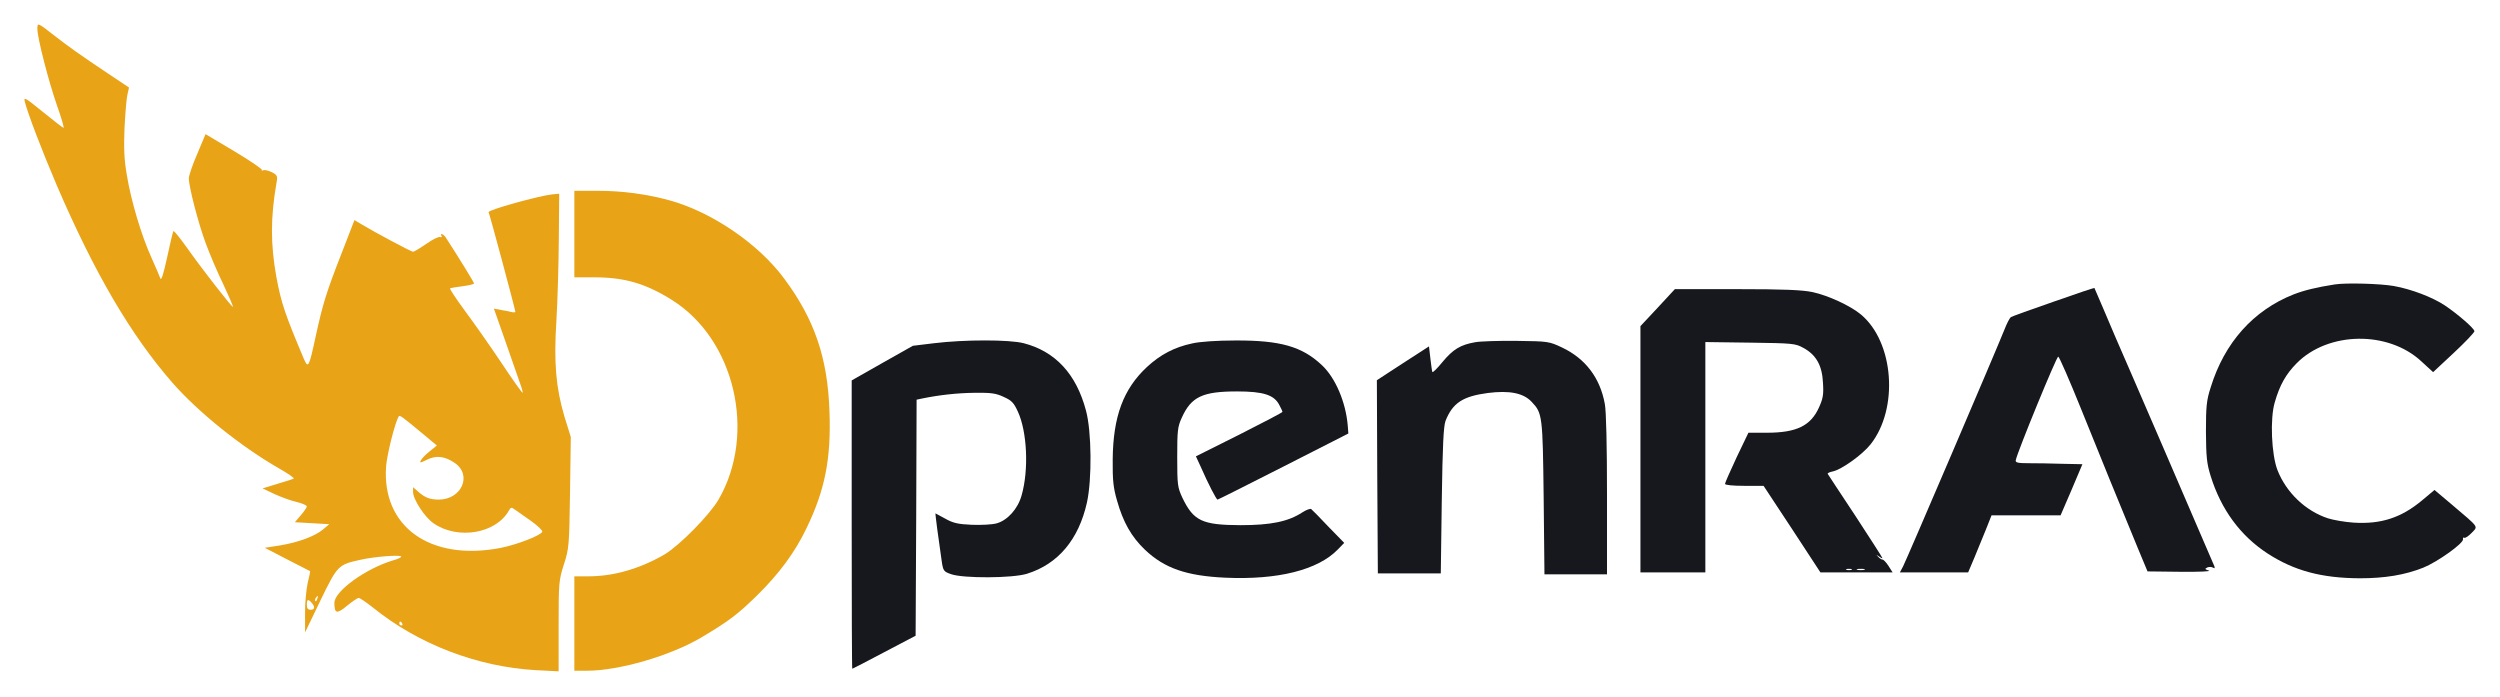
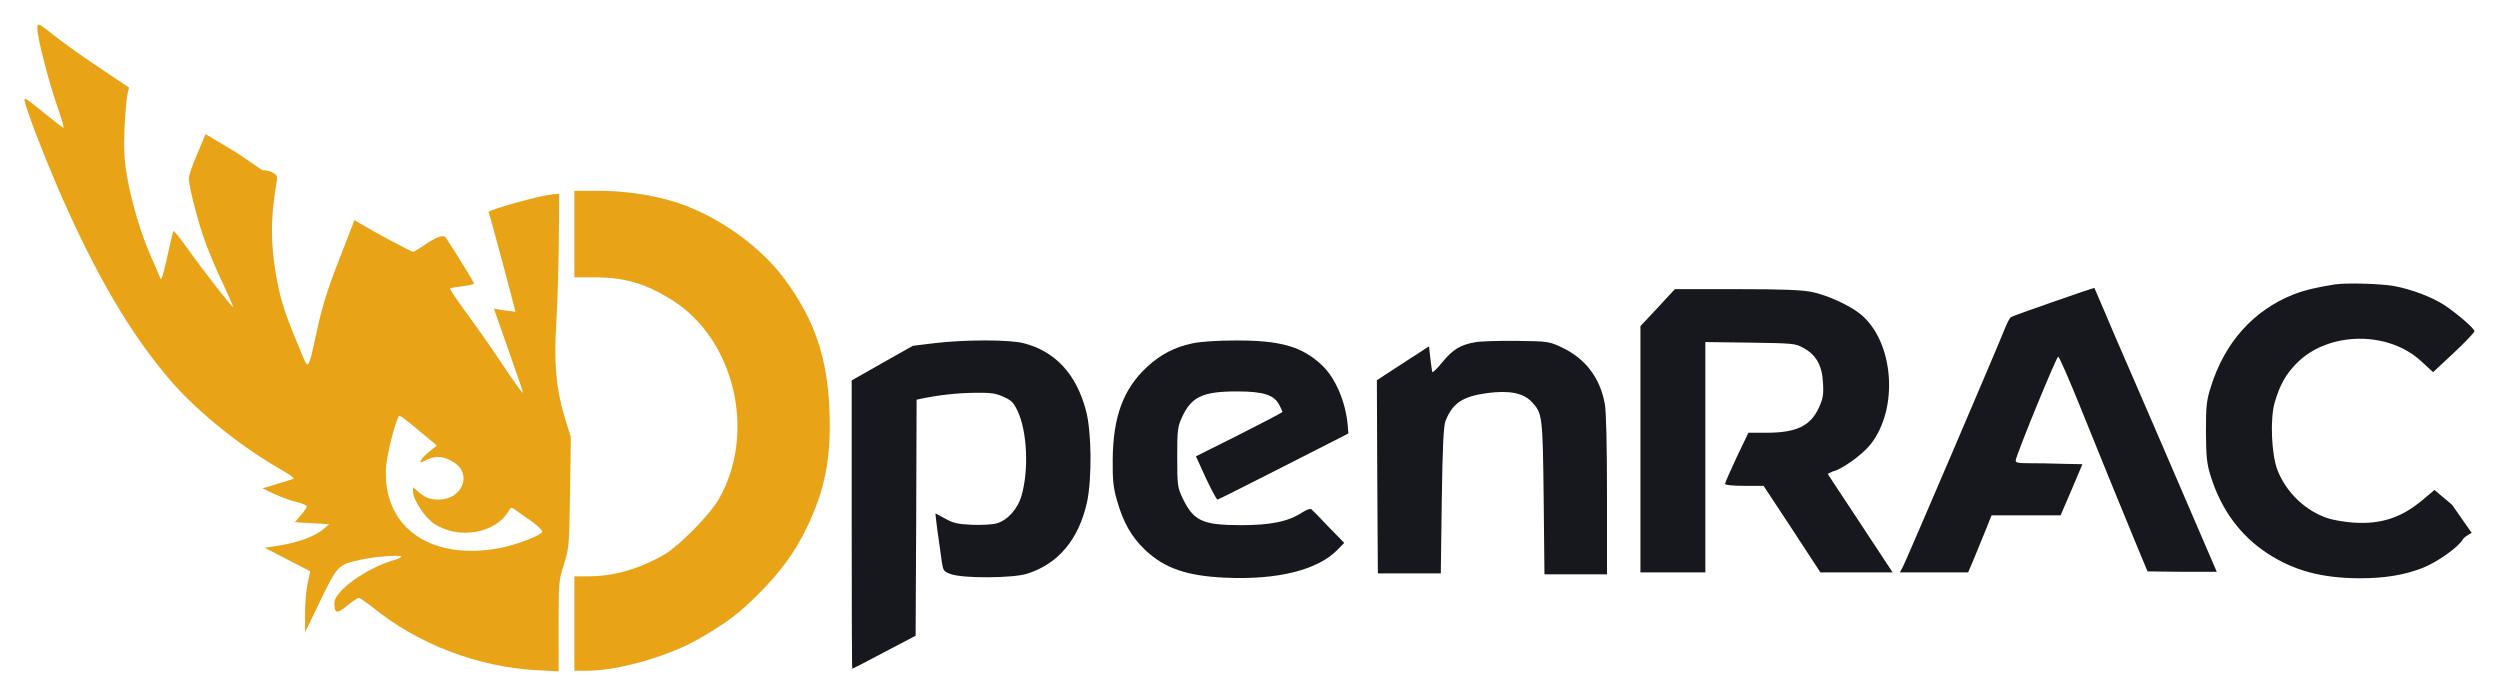
<svg xmlns="http://www.w3.org/2000/svg" viewBox="52 164 1271 354" width="1271" height="354" role="img" aria-labelledby="title">
  <g transform="translate(0 768) scale(0.1 -0.1)">
    <g fill="#e8a317">
-       <path d="M710 5893 c0 -45 57 -267 100 -390 22 -62 37 -113 33 -113 -3 0 -50 36 -105 81 -90 73 -98 78 -92 52 16 -62 87 -248 163 -426 192 -446 376 -760 586 -1001 132 -151 348 -325 543 -437 46 -26 79 -49 75 -52 -4 -3 -42 -15 -83 -27 l-75 -23 61 -29 c33 -15 84 -34 112 -40 29 -7 52 -17 52 -23 -1 -5 -14 -26 -31 -45 l-30 -35 88 -5 87 -5 -32 -27 c-41 -34 -123 -65 -219 -81 l-77 -12 114 -59 c63 -32 116 -59 117 -60 1 0 -5 -28 -13 -61 -7 -33 -14 -103 -13 -155 l0 -95 78 162 c87 179 90 182 203 207 69 16 208 27 208 16 0 -4 -19 -13 -42 -19 -140 -42 -298 -157 -298 -216 0 -55 12 -58 64 -15 27 22 53 40 60 40 6 0 38 -22 71 -48 231 -187 531 -302 828 -319 l117 -6 0 230 c0 221 1 232 27 314 26 81 27 94 31 365 l4 282 -32 103 c-44 148 -55 274 -41 494 6 99 11 284 12 410 l2 230 -34 -3 c-69 -7 -331 -80 -325 -91 5 -7 136 -496 136 -506 0 -3 -8 -4 -17 -2 -10 3 -35 8 -55 11 l-37 7 59 -168 c32 -92 66 -188 74 -212 9 -24 15 -46 13 -48 -2 -2 -52 68 -109 154 -58 87 -142 206 -186 265 -44 60 -77 110 -74 112 4 2 33 7 65 11 31 4 57 10 57 14 0 5 -77 131 -144 234 -11 17 -32 25 -21 7 3 -5 0 -7 -7 -5 -8 3 -40 -13 -71 -35 -32 -22 -62 -40 -67 -40 -9 0 -191 97 -261 139 l-37 22 -65 -168 c-78 -199 -96 -258 -132 -423 -34 -158 -38 -165 -60 -115 -96 228 -115 283 -140 417 -30 168 -30 302 1 480 6 33 4 38 -25 53 -17 8 -37 13 -44 9 -7 -4 -9 -4 -5 1 4 4 -59 47 -139 95 l-148 88 -42 -100 c-24 -55 -43 -111 -43 -124 0 -44 49 -232 86 -331 20 -54 60 -149 90 -210 29 -62 51 -113 48 -113 -7 0 -156 191 -228 293 -38 53 -71 95 -74 92 -3 -2 -17 -62 -32 -132 -19 -87 -30 -122 -35 -108 -4 11 -24 58 -45 105 -51 112 -104 290 -125 419 -14 81 -16 135 -12 240 4 75 10 152 15 171 l8 35 -105 70 c-141 94 -204 139 -276 195 -84 66 -85 66 -85 33z m1959 -2058 l72 -60 -36 -29 c-19 -15 -40 -36 -45 -46 -8 -15 -5 -15 31 3 46 23 90 18 140 -16 91 -61 37 -187 -81 -187 -45 0 -72 11 -107 43 l-23 20 0 -24 c0 -38 60 -130 105 -160 124 -85 317 -51 382 65 10 18 13 18 31 5 11 -8 47 -33 81 -57 34 -24 60 -49 58 -55 -6 -19 -131 -67 -214 -83 -357 -68 -603 109 -580 416 5 62 45 221 64 253 5 8 15 1 122 -88z m-536 -840 c-3 -9 -8 -14 -10 -11 -3 3 -2 9 2 15 9 16 15 13 8 -4z m-30 -18 c20 -21 18 -37 -3 -37 -15 0 -20 7 -20 25 0 28 6 31 23 12z m462 -107 c3 -5 1 -10 -4 -10 -6 0 -11 5 -11 10 0 6 2 10 4 10 3 0 8 -4 11 -10z" />
+       <path d="M710 5893 c0 -45 57 -267 100 -390 22 -62 37 -113 33 -113 -3 0 -50 36 -105 81 -90 73 -98 78 -92 52 16 -62 87 -248 163 -426 192 -446 376 -760 586 -1001 132 -151 348 -325 543 -437 46 -26 79 -49 75 -52 -4 -3 -42 -15 -83 -27 l-75 -23 61 -29 c33 -15 84 -34 112 -40 29 -7 52 -17 52 -23 -1 -5 -14 -26 -31 -45 l-30 -35 88 -5 87 -5 -32 -27 c-41 -34 -123 -65 -219 -81 l-77 -12 114 -59 c63 -32 116 -59 117 -60 1 0 -5 -28 -13 -61 -7 -33 -14 -103 -13 -155 l0 -95 78 162 c87 179 90 182 203 207 69 16 208 27 208 16 0 -4 -19 -13 -42 -19 -140 -42 -298 -157 -298 -216 0 -55 12 -58 64 -15 27 22 53 40 60 40 6 0 38 -22 71 -48 231 -187 531 -302 828 -319 l117 -6 0 230 c0 221 1 232 27 314 26 81 27 94 31 365 l4 282 -32 103 c-44 148 -55 274 -41 494 6 99 11 284 12 410 l2 230 -34 -3 c-69 -7 -331 -80 -325 -91 5 -7 136 -496 136 -506 l-72 9 -37 7 59 -168 c32 -92 66 -188 74 -212 9 -24 15 -46 13 -48 -2 -2 -52 68 -109 154 -58 87 -142 206 -186 265 -44 60 -77 110 -74 112 4 2 33 7 65 11 31 4 57 10 57 14 0 5 -77 131 -144 234 -12 18 -60 -6 -99 -33 -32 -22 -62 -40 -67 -40 -9 0 -191 97 -261 139 l-37 22 -65 -168 c-78 -199 -96 -258 -132 -423 -34 -158 -38 -165 -60 -115 -96 228 -115 283 -140 417 -30 168 -30 302 1 480 6 33 4 38 -25 53 -17 8 -34 10 -44 9 -10 2 -104 72 -144 96 l-148 88 -42 -100 c-24 -55 -43 -111 -43 -124 0 -44 49 -232 86 -331 20 -54 60 -149 90 -210 29 -62 51 -113 48 -113 -7 0 -156 191 -228 293 -38 53 -71 95 -74 92 -3 -2 -17 -62 -32 -132 -19 -87 -30 -122 -35 -108 -4 11 -24 58 -45 105 -51 112 -104 290 -125 419 -14 81 -16 135 -12 240 4 75 10 152 15 171 l8 35 -105 70 c-141 94 -204 139 -276 195 -84 66 -85 66 -85 33z m1959 -2058 l72 -60 -36 -29 c-19 -15 -40 -36 -45 -46 -8 -15 -5 -15 31 3 46 23 90 18 140 -16 91 -61 37 -187 -81 -187 -45 0 -72 11 -107 43 l-23 20 0 -24 c0 -38 60 -130 105 -160 124 -85 317 -51 382 65 10 18 13 18 31 5 11 -8 47 -33 81 -57 34 -24 60 -49 58 -55 -6 -19 -131 -67 -214 -83 -357 -68 -603 109 -580 416 5 62 45 221 64 253 5 8 15 1 122 -88z" />
      <path d="M3440 4850 l0 -220 103 0 c152 0 259 -31 393 -115 320 -200 432 -679 237 -1015 -47 -80 -198 -233 -275 -279 -124 -72 -257 -111 -385 -111 l-73 0 0 -240 0 -240 64 0 c163 0 425 76 583 170 138 82 184 117 281 212 113 111 193 219 252 342 94 194 126 353 117 595 -9 271 -76 467 -229 673 -130 177 -366 338 -579 398 -118 33 -245 50 -371 50 l-118 0 0 -220z" />
    </g>
    <g fill="#16181d">
-       <path d="M12390 4594 c-94 -15 -153 -29 -210 -51 -204 -81 -351 -245 -421 -473 -21 -65 -24 -96 -24 -225 1 -128 4 -161 24 -225 53 -171 152 -305 291 -395 135 -87 273 -124 467 -125 128 0 230 17 323 54 72 29 207 125 202 145 -1 7 1 10 6 7 5 -3 22 8 38 25 33 35 41 23 -100 143 l-89 75 -61 -51 c-108 -91 -212 -124 -351 -115 -44 3 -102 13 -130 22 -113 37 -211 130 -256 244 -31 79 -39 263 -14 346 25 87 57 144 112 199 160 161 464 166 633 9 l60 -55 105 98 c58 54 105 104 105 110 0 14 -86 88 -150 131 -63 42 -171 83 -260 99 -69 12 -240 17 -300 8z" />
-       <path d="M10960 4506 c-113 -39 -210 -74 -216 -78 -7 -4 -22 -34 -34 -65 -38 -96 -498 -1171 -515 -1203 l-16 -30 174 0 173 0 31 73 c16 39 43 105 59 144 l29 73 176 0 175 0 56 130 55 130 -101 2 c-56 2 -132 3 -171 3 -57 0 -69 3 -67 15 8 42 208 529 216 527 6 -2 58 -122 117 -268 103 -256 184 -454 287 -704 l50 -120 168 -2 c93 -1 158 2 144 6 -21 7 -22 9 -8 16 9 4 23 3 29 -1 8 -5 10 -2 7 7 -3 8 -50 115 -103 239 -53 124 -123 286 -155 360 -32 74 -104 241 -160 370 -57 129 -122 282 -146 339 -24 57 -45 105 -46 107 -2 1 -95 -30 -208 -70z" />
-       <path d="M8948 4476 l-88 -94 0 -626 0 -626 165 0 165 0 0 586 0 585 228 -3 c214 -3 230 -4 269 -26 66 -35 97 -90 101 -178 4 -61 0 -81 -21 -127 -42 -92 -114 -127 -264 -127 l-94 0 -60 -125 c-32 -69 -59 -129 -59 -135 0 -6 39 -10 98 -10 l98 0 145 -220 144 -220 183 0 184 0 -21 33 c-11 17 -25 32 -30 32 -6 0 -16 7 -23 15 -11 12 -11 12 5 1 9 -7 17 -11 17 -8 0 3 -62 99 -137 214 -76 114 -139 211 -141 214 -1 4 10 9 25 12 45 9 151 85 193 138 144 182 119 520 -49 660 -54 45 -167 97 -246 114 -53 11 -146 15 -385 15 l-315 0 -87 -94z m985 -1333 c-7 -2 -19 -2 -25 0 -7 3 -2 5 12 5 14 0 19 -2 13 -5z m65 0 c-10 -2 -26 -2 -35 0 -10 3 -2 5 17 5 19 0 27 -2 18 -5z" />
+       <path d="M12390 4594 c-94 -15 -153 -29 -210 -51 -204 -81 -351 -245 -421 -473 -21 -65 -24 -96 -24 -225 1 -128 4 -161 24 -225 53 -171 152 -305 291 -395 135 -87 273 -124 467 -125 128 0 230 17 323 54 72 29 180 105 202 145 6 10 26 22 44 32 l-100 143 -89 75 -61 -51 c-108 -91 -212 -124 -351 -115 -44 3 -102 13 -130 22 -113 37 -211 130 -256 244 -31 79 -39 263 -14 346 25 87 57 144 112 199 160 161 464 166 633 9 l60 -55 105 98 c58 54 105 104 105 110 0 14 -86 88 -150 131 -63 42 -171 83 -260 99 -69 12 -240 17 -300 8z" />
+       <path d="M10960 4506 c-113 -39 -210 -74 -216 -78 -7 -4 -22 -34 -34 -65 -38 -96 -498 -1171 -515 -1203 l-16 -30 174 0 173 0 31 73 c16 39 43 105 59 144 l29 73 176 0 175 0 56 130 55 130 -101 2 c-56 2 -132 3 -171 3 -57 0 -69 3 -67 15 8 42 208 529 216 527 6 -2 58 -122 117 -268 103 -256 184 -454 287 -704 l50 -120 168 -2 184 0 -12 28 c-3 8 -50 115 -103 239 -53 124 -123 286 -155 360 -32 74 -104 241 -160 370 -57 129 -122 282 -146 339 -24 57 -45 105 -46 107 -2 1 -95 -30 -208 -70z" />
+       <path d="M8948 4476 l-88 -94 0 -626 0 -626 165 0 165 0 0 586 0 585 228 -3 c214 -3 230 -4 269 -26 66 -35 97 -90 101 -178 4 -61 0 -81 -21 -127 -42 -92 -114 -127 -264 -127 l-94 0 -60 -125 c-32 -69 -59 -129 -59 -135 0 -6 39 -10 98 -10 l98 0 145 -220 144 -220 183 0 184 0 -189 287 c-76 114 -139 211 -141 214 l25 12 c45 9 151 85 193 138 144 182 119 520 -49 660 -54 45 -167 97 -246 114 -53 11 -146 15 -385 15 l-315 0 -87 -94z" />
      <path d="M5268 4295 l-107 -13 -156 -88 -155 -88 0 -733 c0 -403 1 -733 3 -733 2 0 75 38 162 84 l160 84 3 600 2 600 28 6 c88 18 179 28 267 29 83 1 108 -2 148 -21 40 -18 51 -29 72 -75 47 -102 56 -295 19 -425 -19 -69 -72 -128 -128 -143 -22 -6 -79 -9 -126 -7 -70 3 -95 9 -134 31 -27 15 -49 27 -50 27 -2 0 15 -130 32 -245 7 -47 10 -51 47 -64 61 -22 313 -21 386 2 158 49 263 174 305 362 26 118 24 362 -5 468 -49 185 -155 300 -316 342 -73 19 -301 19 -457 0z" />
      <path d="M6581 4294 c-90 -19 -162 -57 -229 -119 -121 -112 -173 -253 -175 -470 -1 -106 3 -145 22 -210 31 -110 73 -184 142 -250 99 -94 211 -133 409 -142 266 -12 470 39 571 143 l33 34 -80 82 c-43 46 -83 86 -88 90 -5 3 -25 -4 -45 -17 -72 -47 -160 -65 -315 -65 -194 1 -238 21 -295 140 -24 52 -26 64 -26 205 0 136 2 155 23 201 48 107 106 134 281 134 135 0 189 -18 215 -69 9 -16 16 -32 16 -35 0 -3 -99 -55 -220 -116 l-220 -110 24 -52 c39 -89 80 -168 86 -168 3 0 154 76 335 168 l330 168 -3 40 c-10 120 -63 244 -132 308 -101 95 -212 126 -439 125 -93 0 -182 -6 -220 -15z" />
      <path d="M8019 4300 c-74 -13 -112 -36 -165 -100 -27 -33 -50 -56 -52 -51 -2 5 -6 36 -10 69 l-7 61 -133 -86 -132 -86 2 -491 3 -491 160 0 160 0 5 370 c4 280 9 378 19 405 36 91 87 125 215 142 110 14 181 0 223 -45 55 -58 56 -70 61 -489 l4 -388 159 0 159 0 0 403 c0 249 -4 426 -11 463 -24 133 -99 231 -217 287 -66 31 -69 32 -232 34 -91 1 -186 -2 -211 -7z" />
    </g>
  </g>
</svg>
